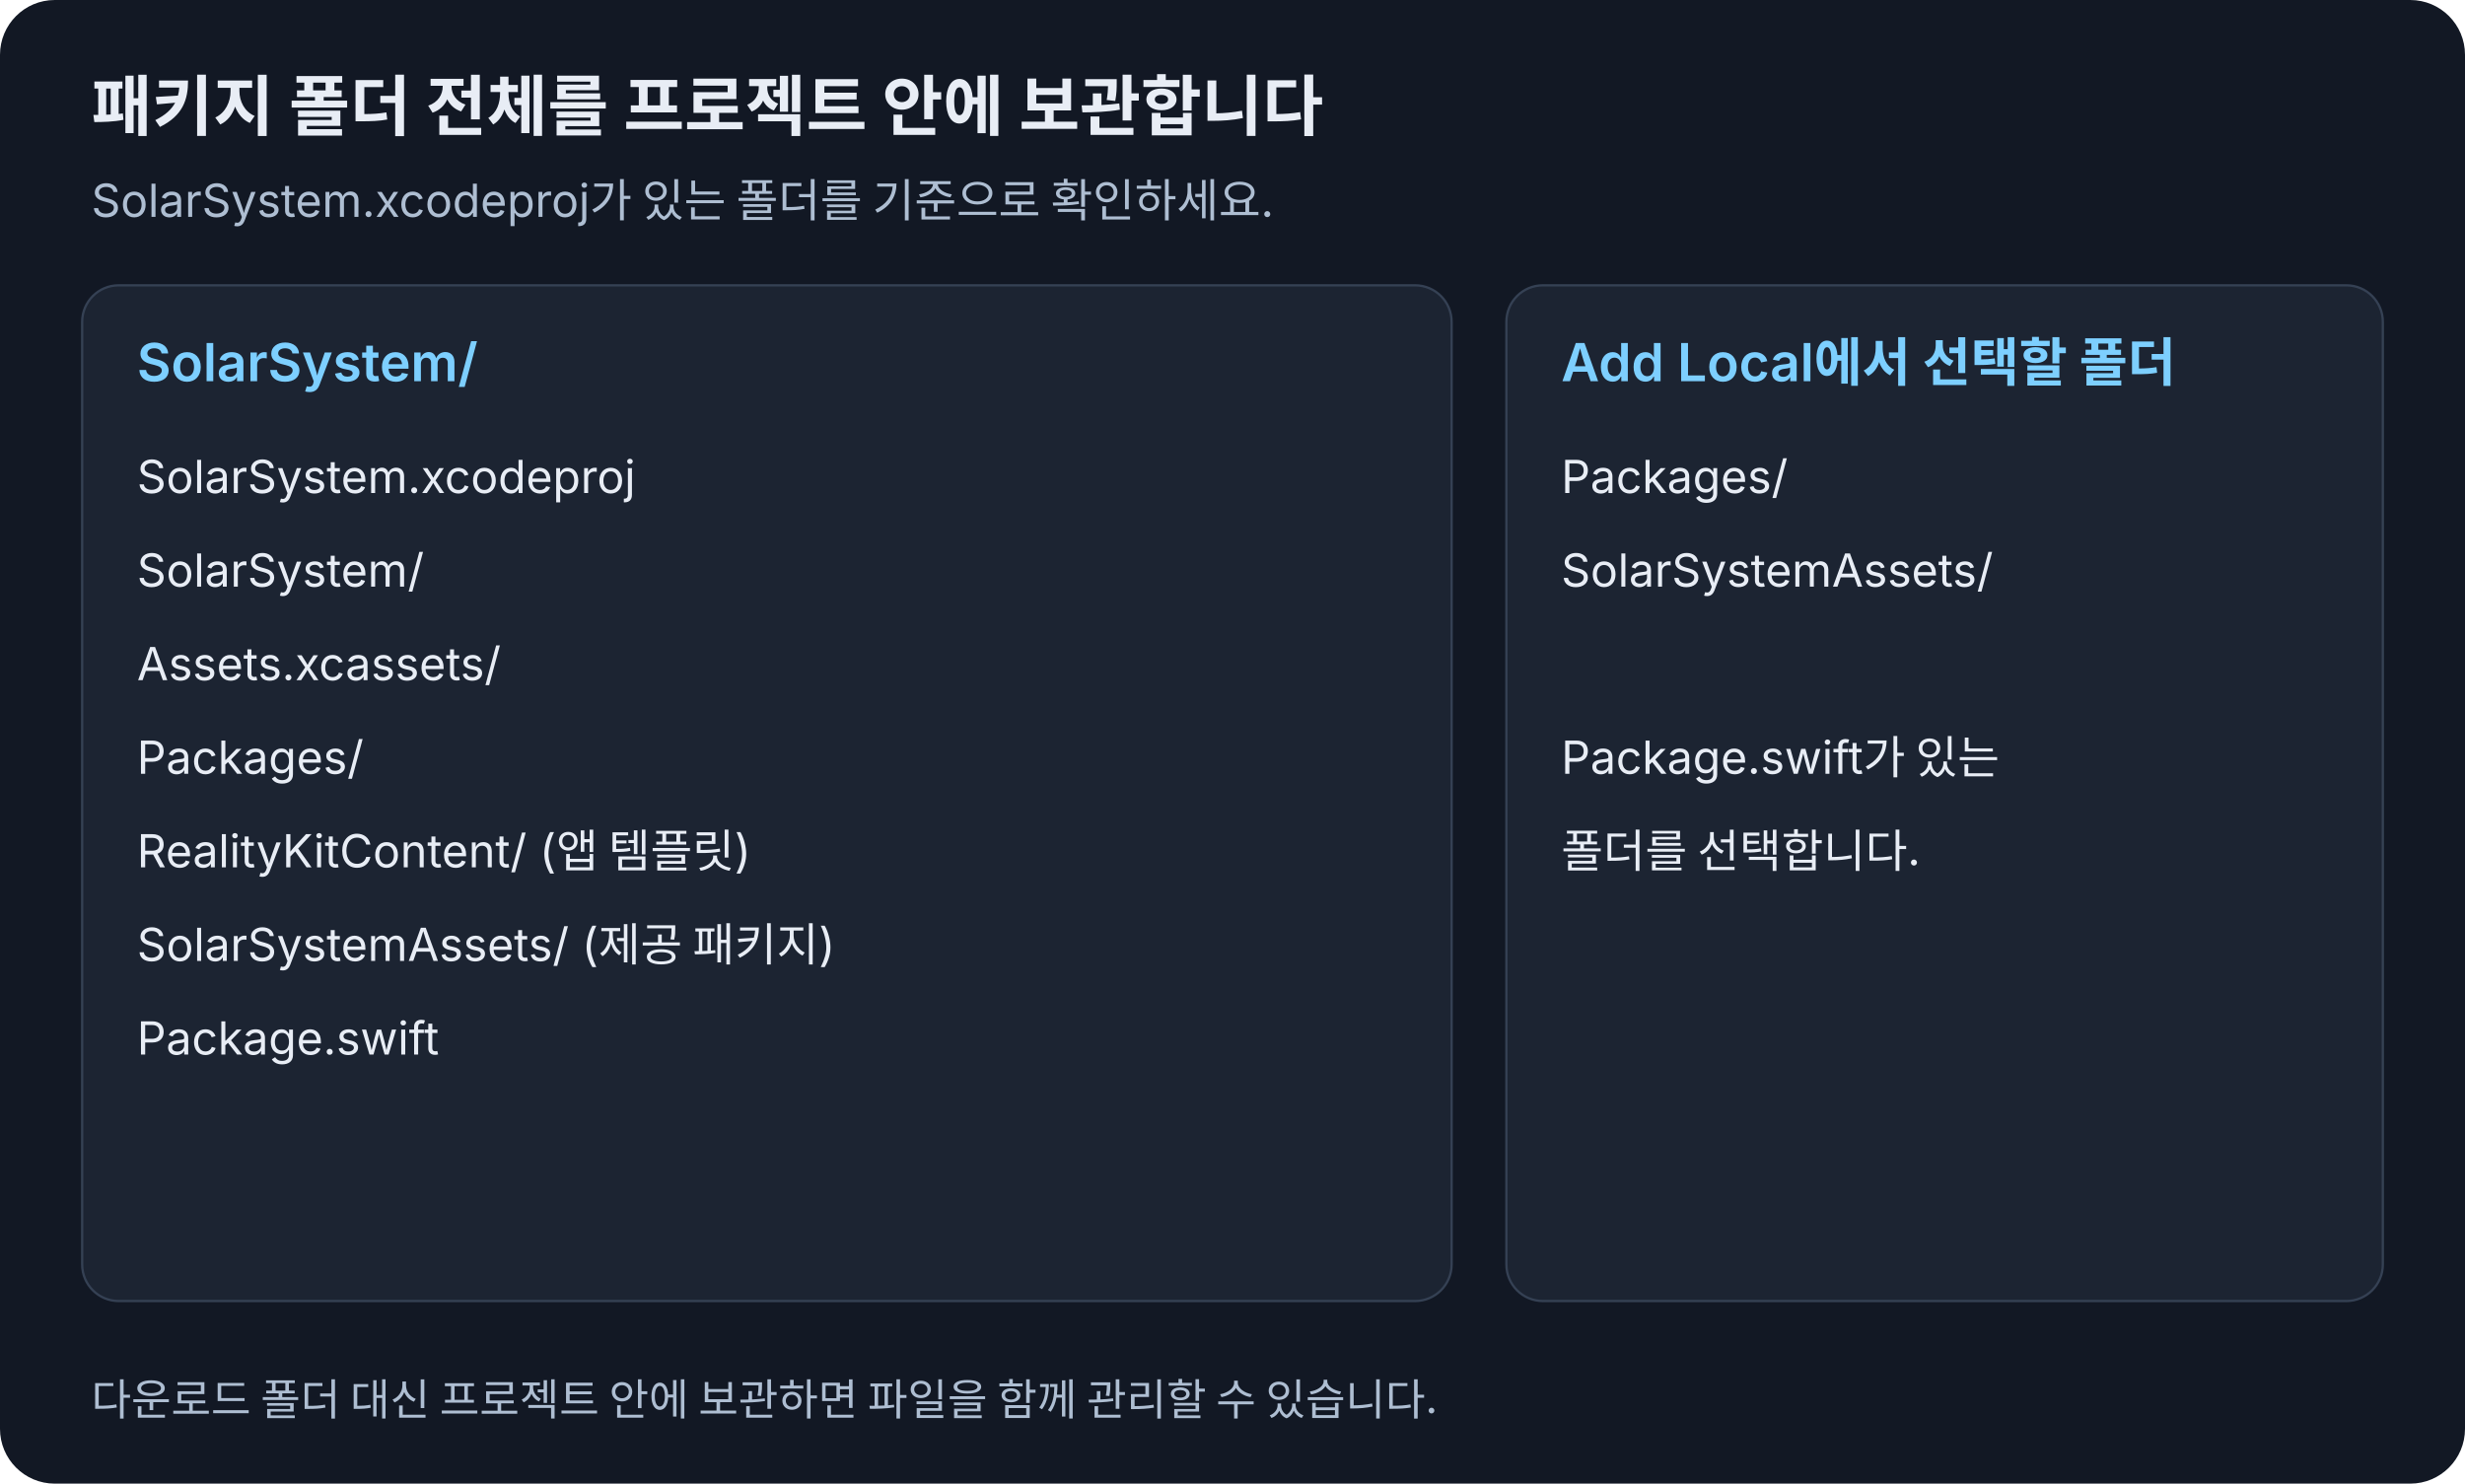
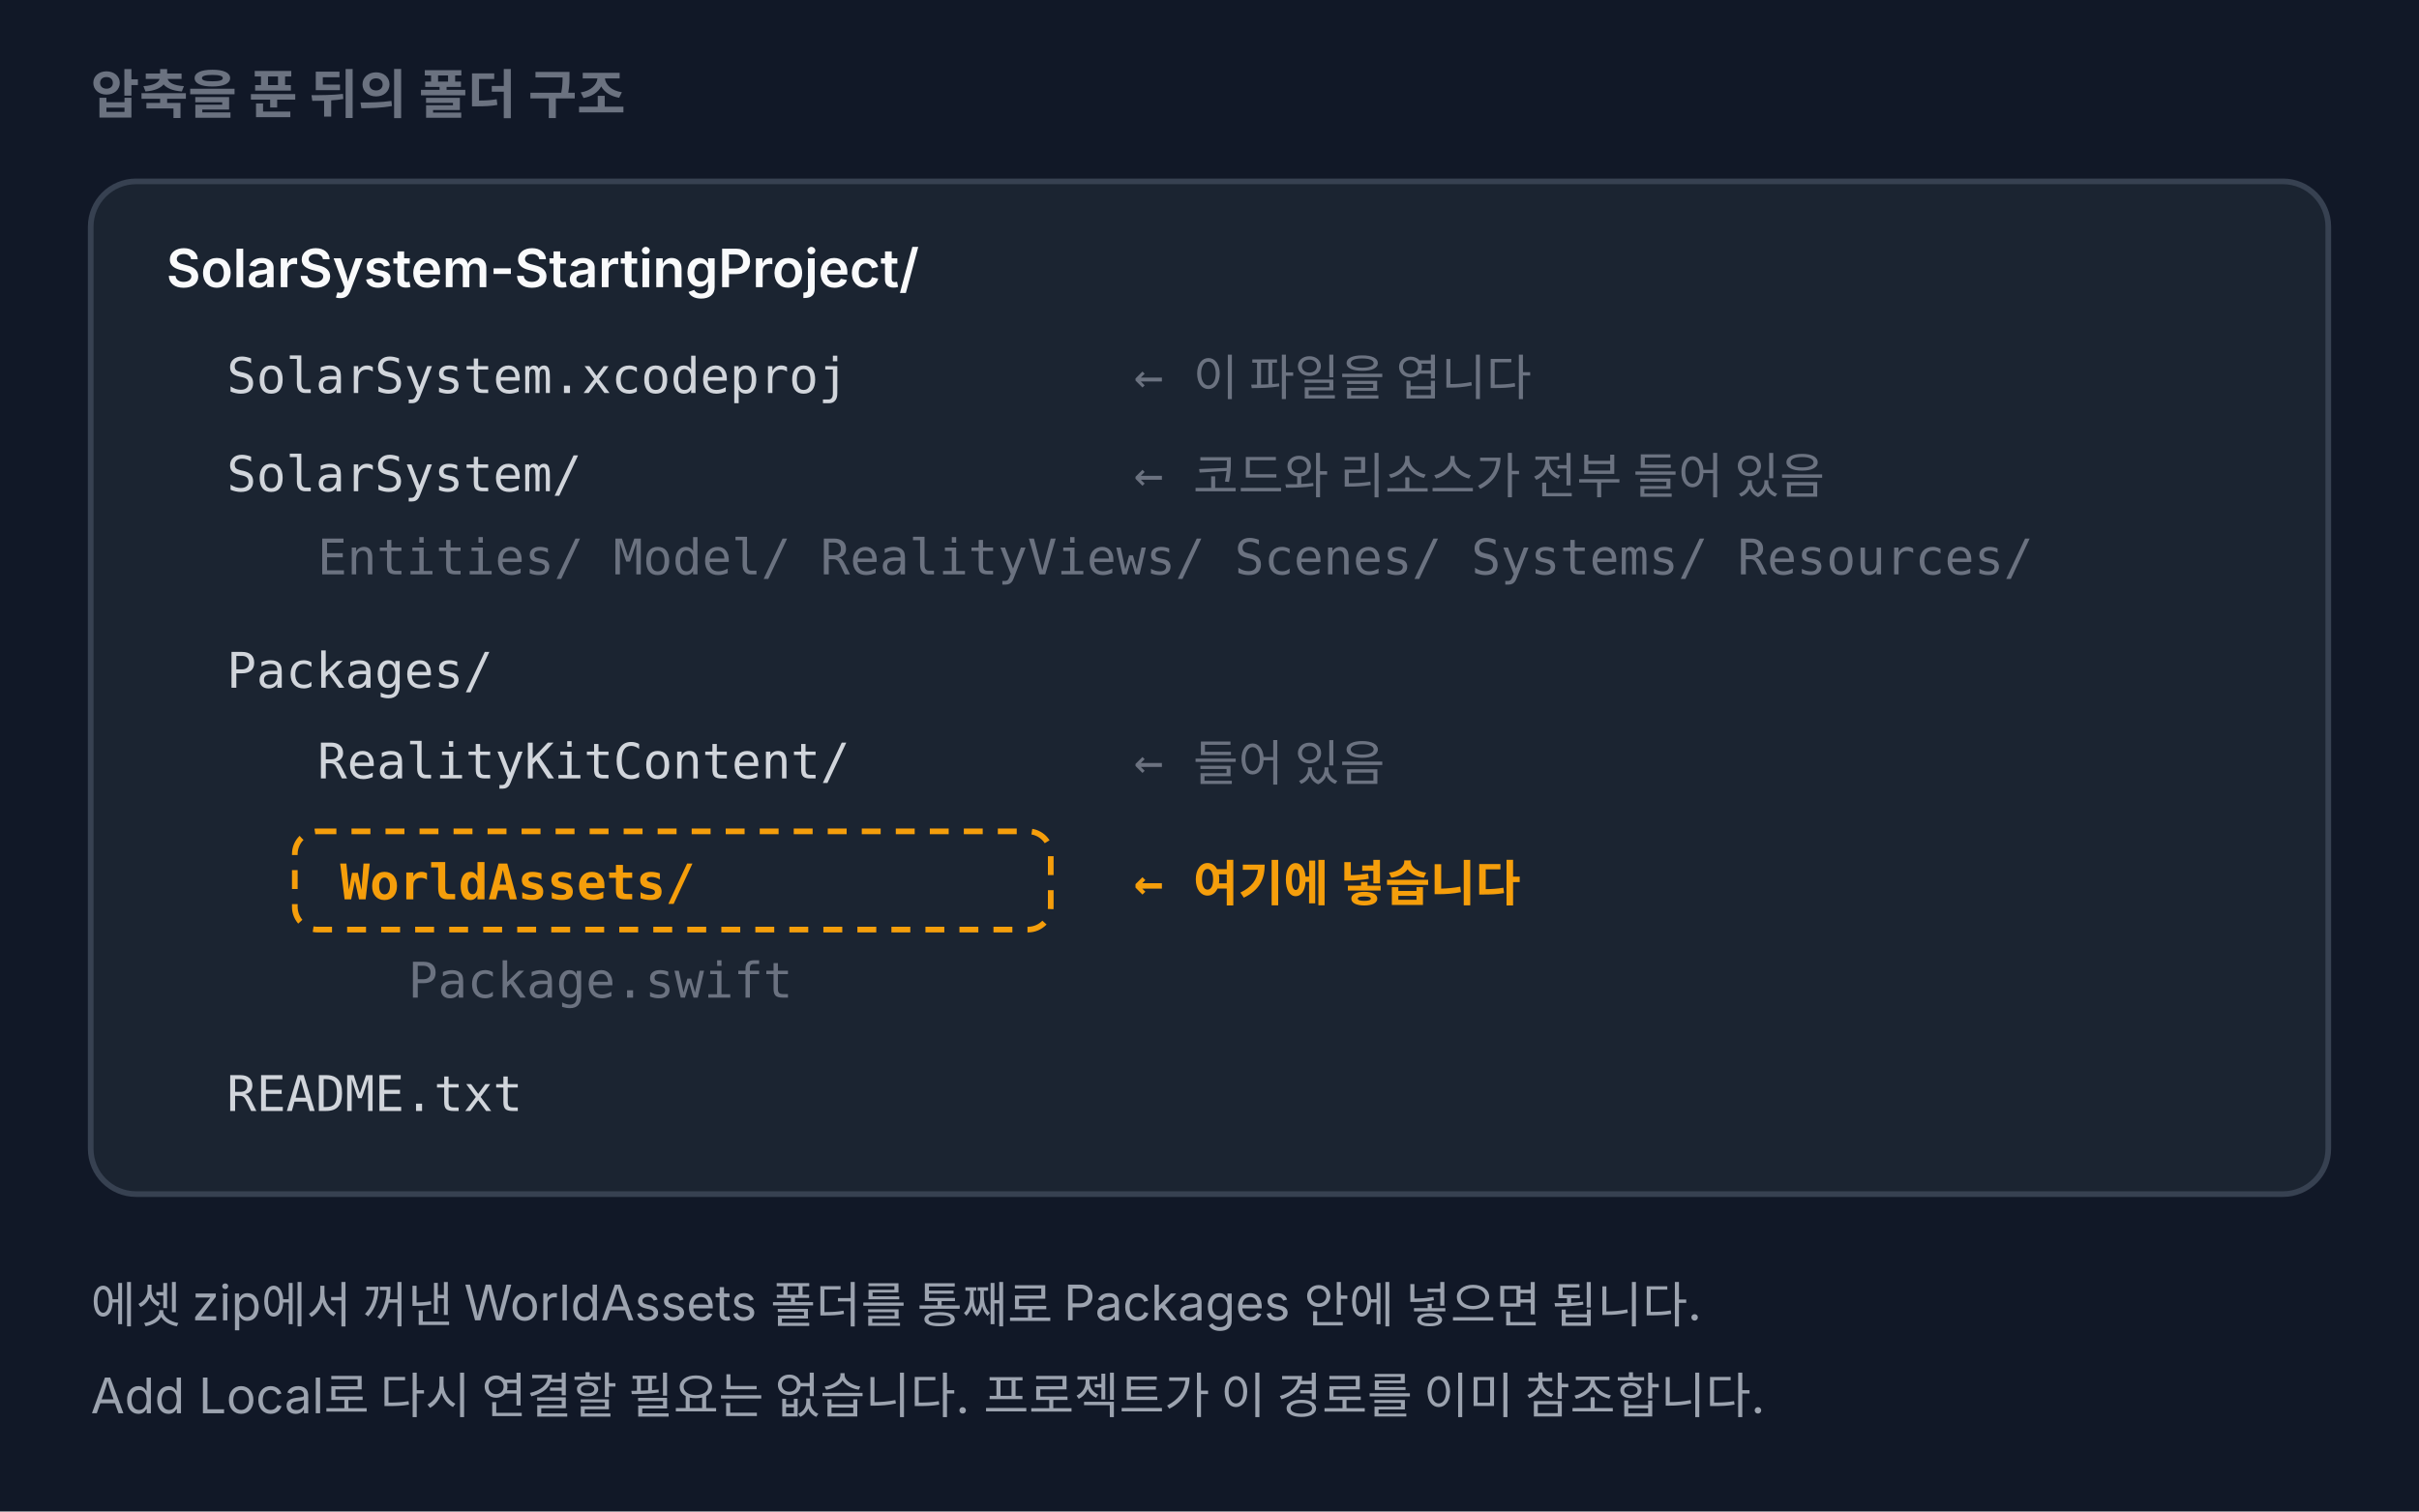
- <svg xmlns="http://www.w3.org/2000/svg" width="1080" height="650" viewBox="0 0 1080 650" font-family="-apple-system, BlinkMacSystemFont, Apple SD Gothic Neo, sans-serif">
-   <rect width="1080" height="650" rx="24" fill="#121824" />
-   <text x="40" y="57" font-size="29" fill="#e8edf5" font-weight="600">패키지 폴더 전체를 프로젝트 안에 보관합니다</text>
-   <text x="40" y="95" font-size="20" fill="#aebed2" font-weight="400">SolarSystem.xcodeproj가 있는 폴더를 기준으로 확인하세요.</text>
-   <rect x="36" y="125" width="600" height="445" rx="16" fill="#1c2432" stroke="#354154" />
-   <text x="60" y="167" font-size="23" fill="#7dcfff" font-weight="600">SolarSystem/</text>
-   <text x="60" y="216" font-size="20" fill="#e8edf5" font-weight="400">SolarSystem.xcodeproj</text>
-   <text x="60" y="257" font-size="20" fill="#e8edf5" font-weight="400">SolarSystem/</text>
-   <text x="60" y="298" font-size="20" fill="#e8edf5" font-weight="400">    Assets.xcassets/</text>
-   <text x="60" y="339" font-size="20" fill="#e8edf5" font-weight="400">Packages/</text>
-   <text x="60" y="380" font-size="20" fill="#e8edf5" font-weight="400">    RealityKitContent/  (앱 템플릿)</text>
-   <text x="60" y="421" font-size="20" fill="#e8edf5" font-weight="400">    SolarSystemAssets/  (제공 패키지)</text>
-   <text x="60" y="462" font-size="20" fill="#e8edf5" font-weight="400">        Package.swift</text>
-   <rect x="660" y="125" width="384" height="445" rx="16" fill="#1c2432" stroke="#354154" />
-   <text x="684" y="167" font-size="23" fill="#7dcfff" font-weight="600">Add Local에서 선택할 폴더</text>
-   <text x="684" y="216" font-size="20" fill="#e8edf5" font-weight="400">Packages/</text>
-   <text x="684" y="257" font-size="20" fill="#e8edf5" font-weight="400">    SolarSystemAssets/</text>
-   <text x="684" y="298" font-size="20" fill="#e8edf5" font-weight="400" />
-   <text x="684" y="339" font-size="20" fill="#e8edf5" font-weight="400">Package.swift가 있는</text>
-   <text x="684" y="380" font-size="20" fill="#e8edf5" font-weight="400">폴더를 선택합니다.</text>
-   <text x="40" y="620" font-size="19" fill="#aebed2" font-weight="400">다운로드 폴더 대신 프로젝트 안에 보관하면 파일을 함께 관리할 수 있습니다.</text>
+ <svg xmlns="http://www.w3.org/2000/svg" viewBox="0 0 640 400" width="640" height="400" role="img" aria-label="압축을 푼 시작 프로젝트의 폴더 구조와 WorldAssets를 넣을 자리">
+   <style>
+     .card { fill: #1b2431; stroke: #374151; stroke-width: 1.5; rx: 12; }
+     .row { font: 400 13px ui-monospace, SFMono-Regular, Menlo, monospace; fill: #d1d5db; }
+     .dim { font: 400 13px ui-monospace, SFMono-Regular, Menlo, monospace; fill: #6b7280; }
+     .here { font: 600 13px ui-monospace, SFMono-Regular, Menlo, monospace; fill: #f59e0b; }
+     .slot { fill: none; stroke: #f59e0b; stroke-width: 1.5; stroke-dasharray: 5 4; rx: 6; }
+     .head { font: 600 14px -apple-system, BlinkMacSystemFont, sans-serif; fill: #f9fafb; }
+     .note { font: 400 13px -apple-system, BlinkMacSystemFont, sans-serif; fill: #9ca3af; }
+     .title { font: 600 14px -apple-system, BlinkMacSystemFont, sans-serif; fill: #6b7280; }
+   </style>
+   <rect x="0" y="0" width="640" height="400" fill="#111827" />
+   <text class="title" x="24" y="30">압축을 푼 뒤의 폴더 구조</text>
+   <rect class="card" x="24" y="48" width="592" height="268" />
+   <text class="head" x="44" y="76">SolarSystem-StartingProject/</text>
+   <text class="row" x="60" y="104">SolarSystem.xcodeproj</text>
+   <text class="dim" x="300" y="104">← 이 파일을 엽니다</text>
+   <text class="row" x="60" y="130">SolarSystem/</text>
+   <text class="dim" x="300" y="130">← 코드와 리소스가 전부 들어 있음</text>
+   <text class="dim" x="84" y="152">Entities/  Model/  RealityViews/  Scenes/  Systems/  Resources/</text>
+   <text class="row" x="60" y="182">Packages/</text>
+   <text class="row" x="84" y="206">RealityKitContent/</text>
+   <text class="dim" x="300" y="206">← 들어 있음</text>
+   <rect class="slot" x="78" y="220" width="200" height="26" />
+   <text class="here" x="90" y="238">WorldAssets/</text>
+   <text class="here" x="300" y="238">← 여기에 넣습니다</text>
+   <text class="dim" x="108" y="264">Package.swift</text>
+   <text class="row" x="60" y="294">README.txt</text>
+   <text class="note" x="24" y="350">에셋 zip에서 꺼낸 WorldAssets 폴더를 통째로 Packages 안에 넣으면 됩니다.</text>
+   <text class="note" x="24" y="374">Add Local로 다시 연결할 필요는 없습니다. 프로젝트가 이 경로를 이미 참조합니다.</text>
</svg>
